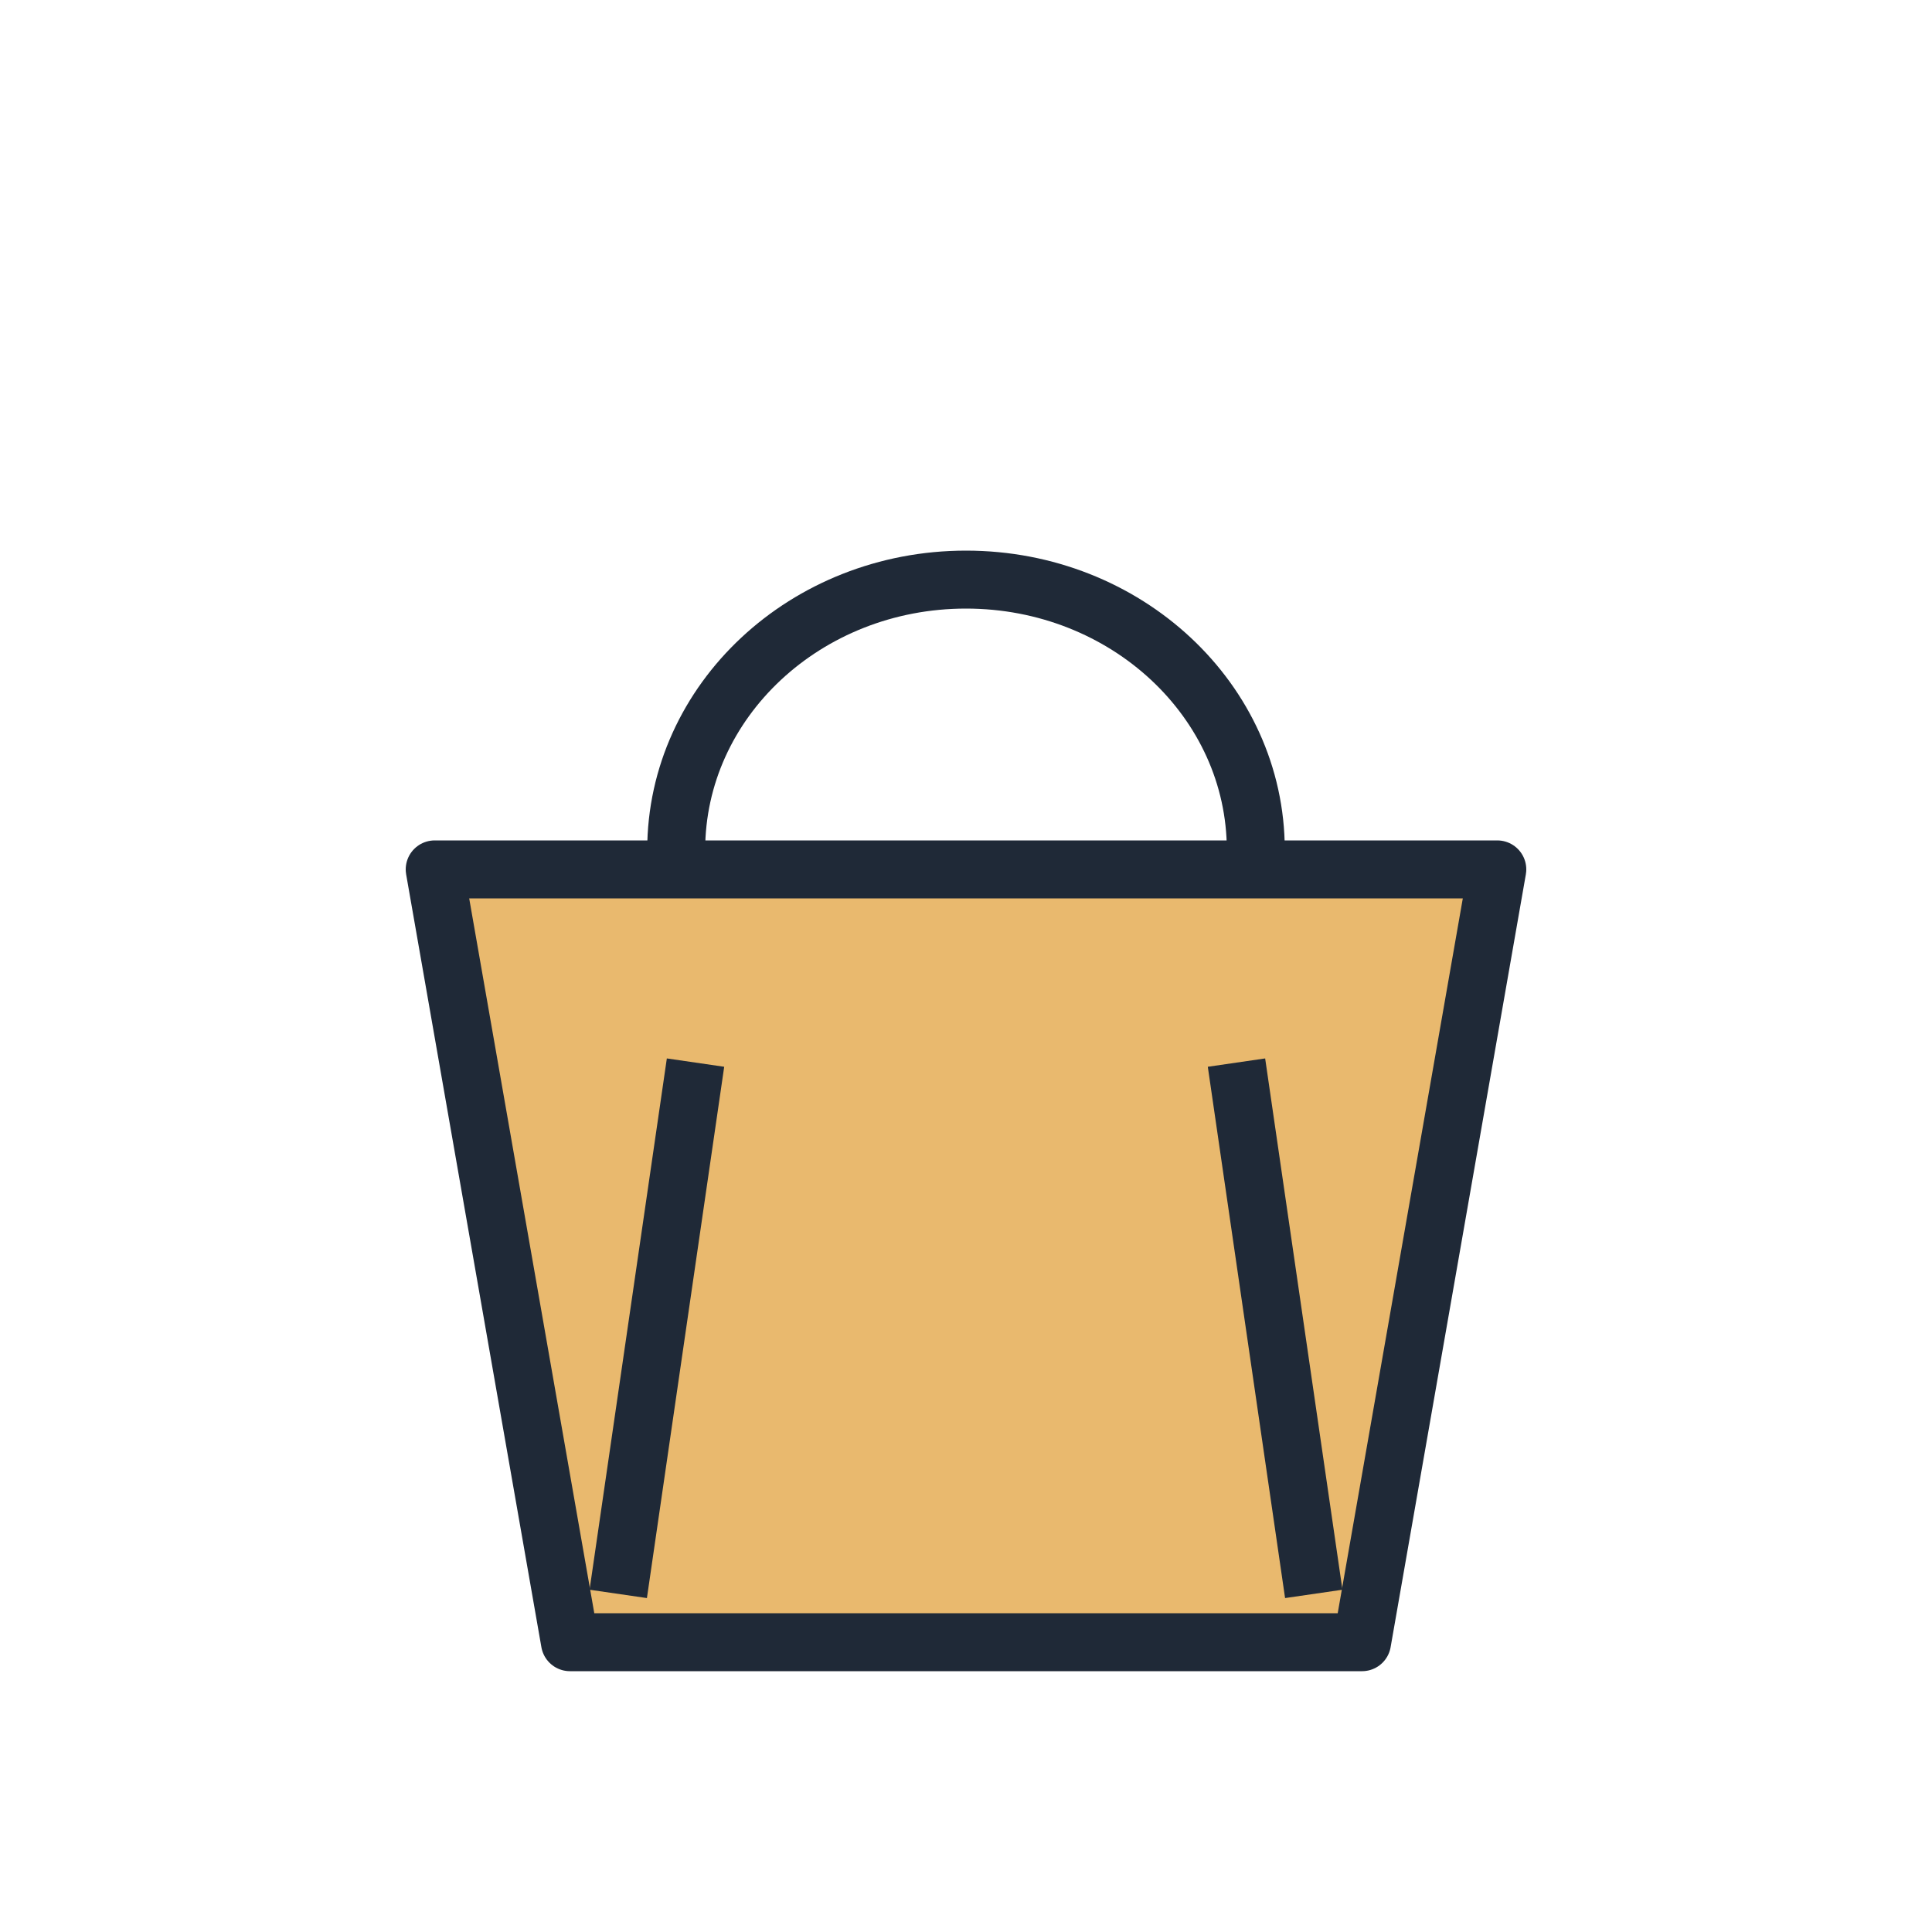
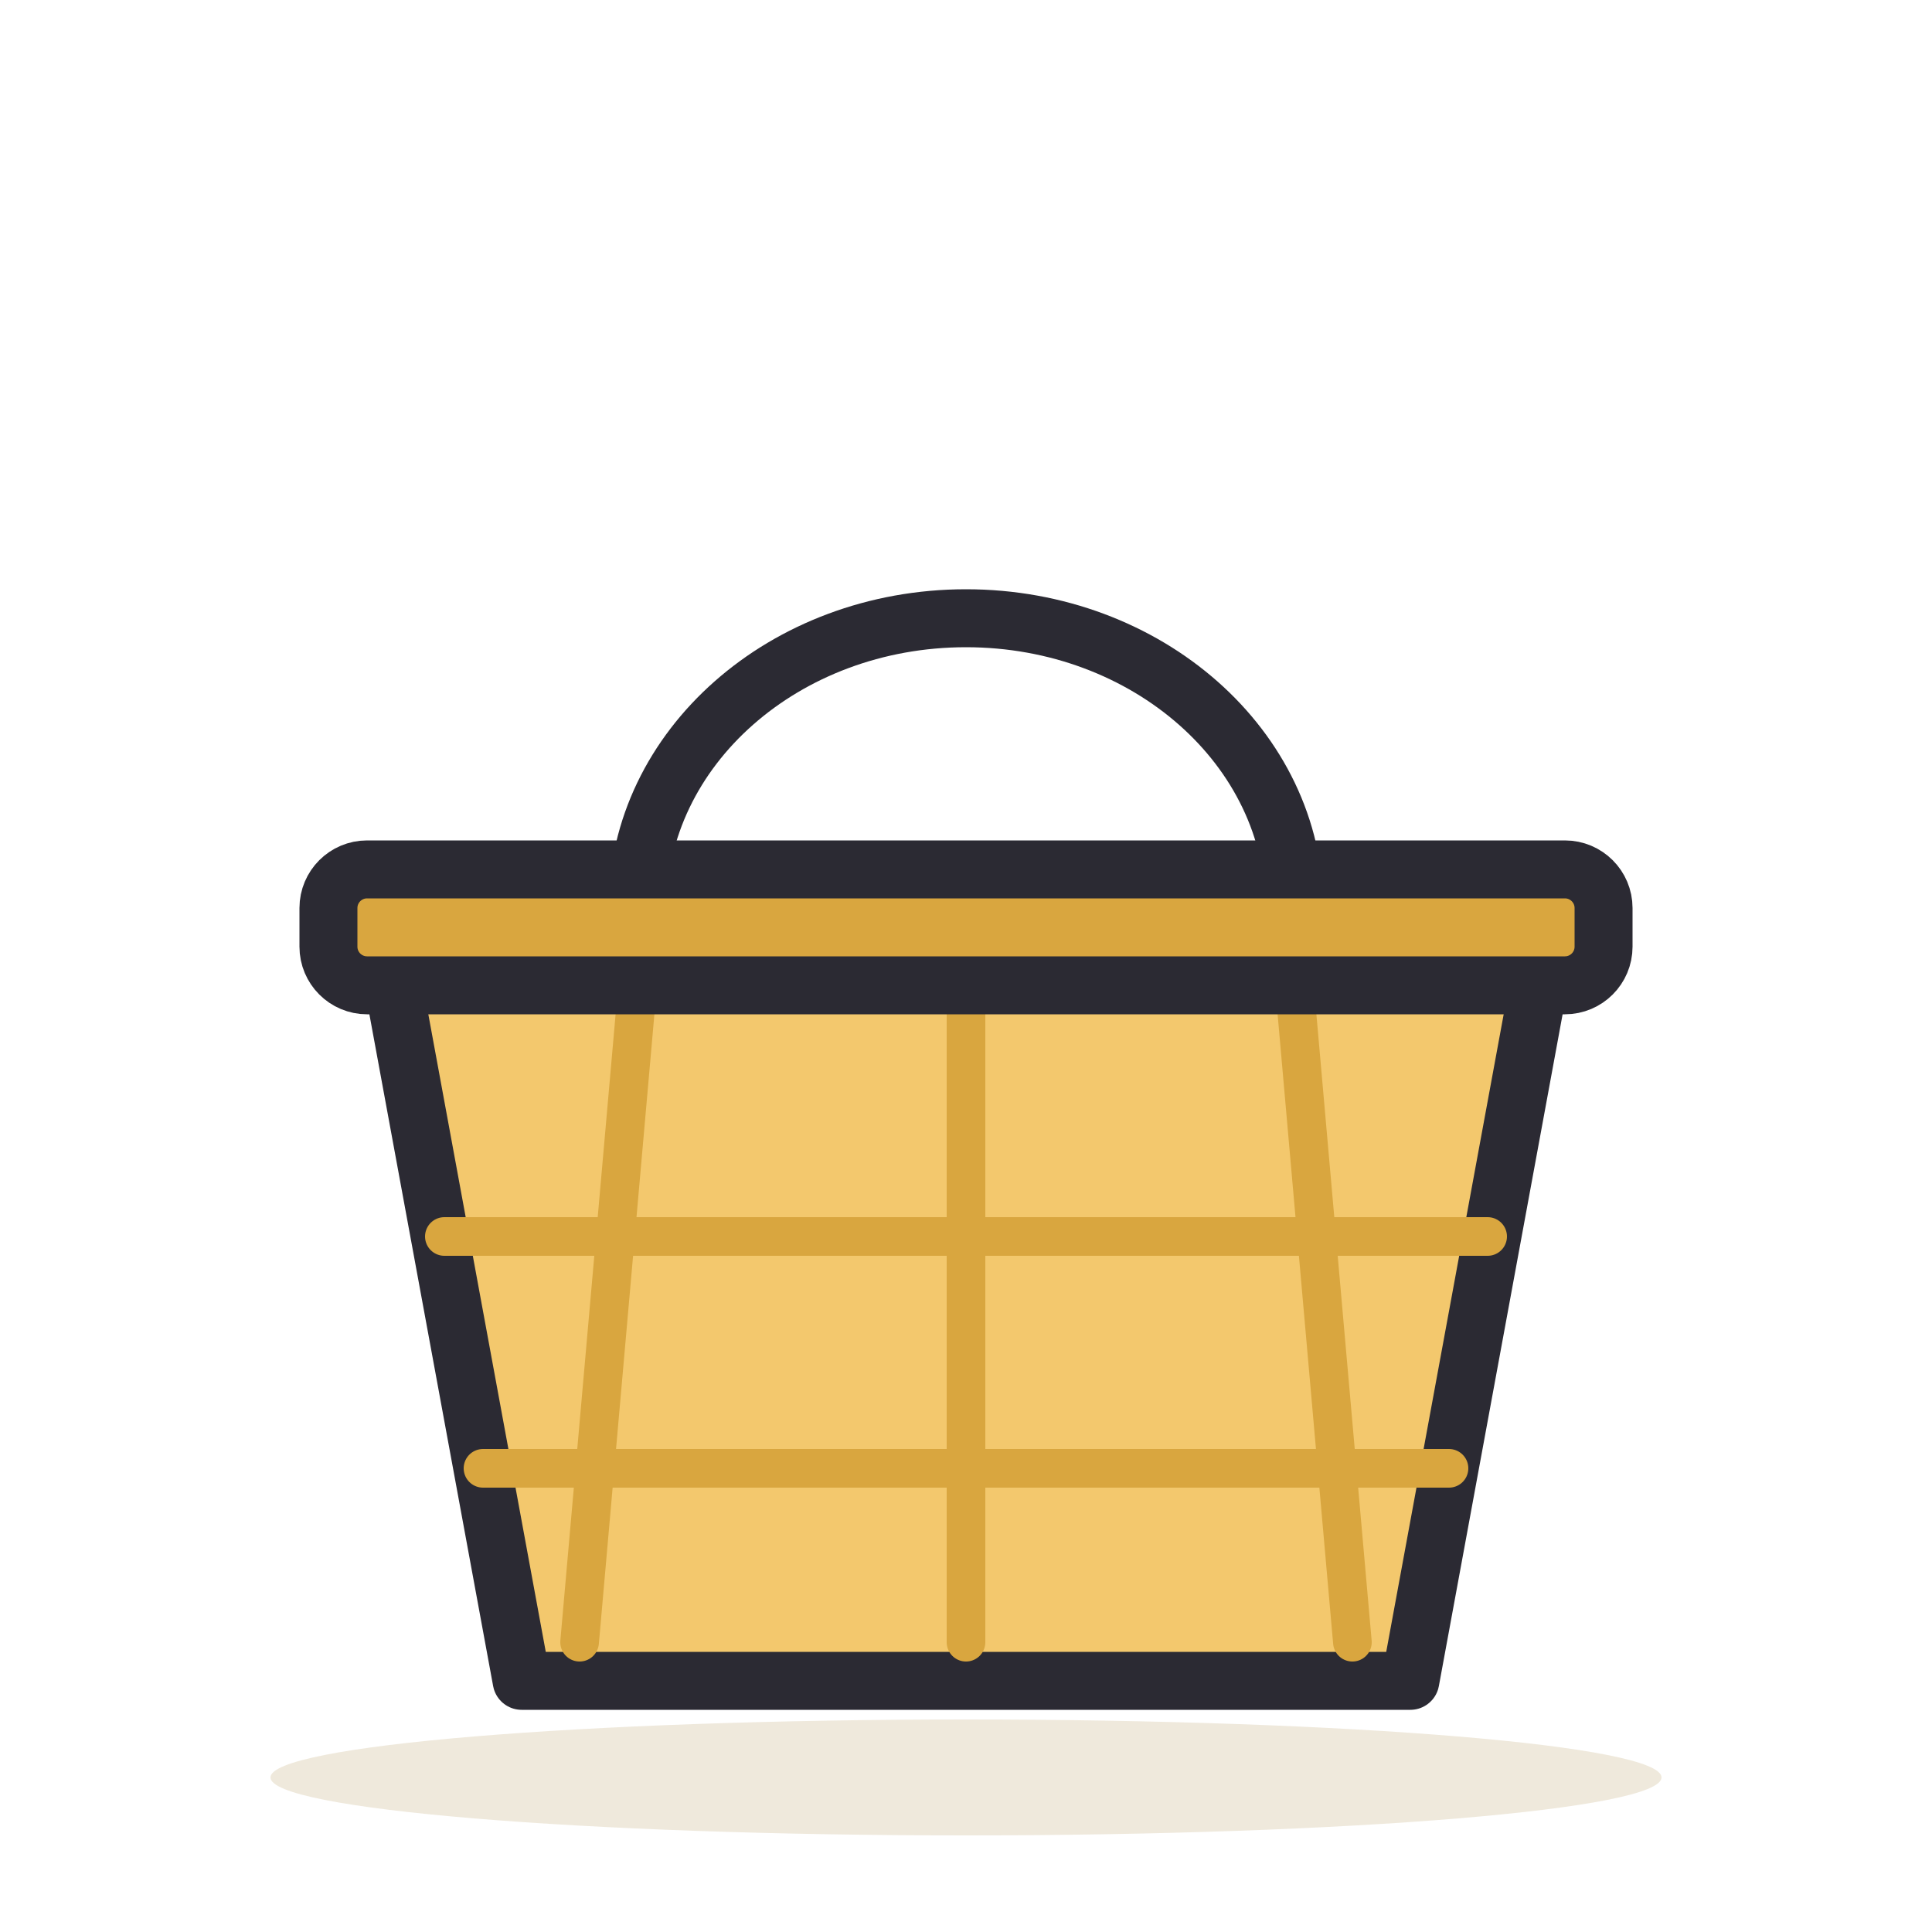
<svg xmlns="http://www.w3.org/2000/svg" viewBox="0 0 200 200" width="200" height="200" role="img" fill="none">
-   <g stroke="#1f2937" stroke-width="6" stroke-linejoin="round">
-     <path d="M45 90 h110 l-14 80 h-82 z" fill="#e9b96e" />
-     <path d="M70 88 a30 28 0 0 1 60 0" fill="none" />
-     <line x1="72" y1="110" x2="64" y2="165" />
-     <line x1="128" y1="110" x2="136" y2="165" />
-   </g>
+   <ellipse cx="100" cy="184" rx="72" ry="6" fill="#efe9dc" />
+   <path d="M66 94 a34 30 0 0 1 68 0" fill="none" stroke="#2b2a33" stroke-width="6" stroke-linejoin="round" stroke-linecap="round" />
+   <path d="M40 98 h120 l-14 76 h-92 z" fill="#f3c86d" stroke="#2b2a33" stroke-width="6" stroke-linejoin="round" stroke-linecap="round" />
+   <path d="M66 102 l-6 68 M100 102 l0 68 M134 102 l6 68 M46 128 h108 M50 152 h100" fill="none" stroke="#d9a63f" stroke-width="4" stroke-linecap="round" />
+   <rect x="34" y="90" width="132" height="12" rx="4" fill="#d9a63f" stroke="#2b2a33" stroke-width="6" stroke-linejoin="round" stroke-linecap="round" />
</svg>
